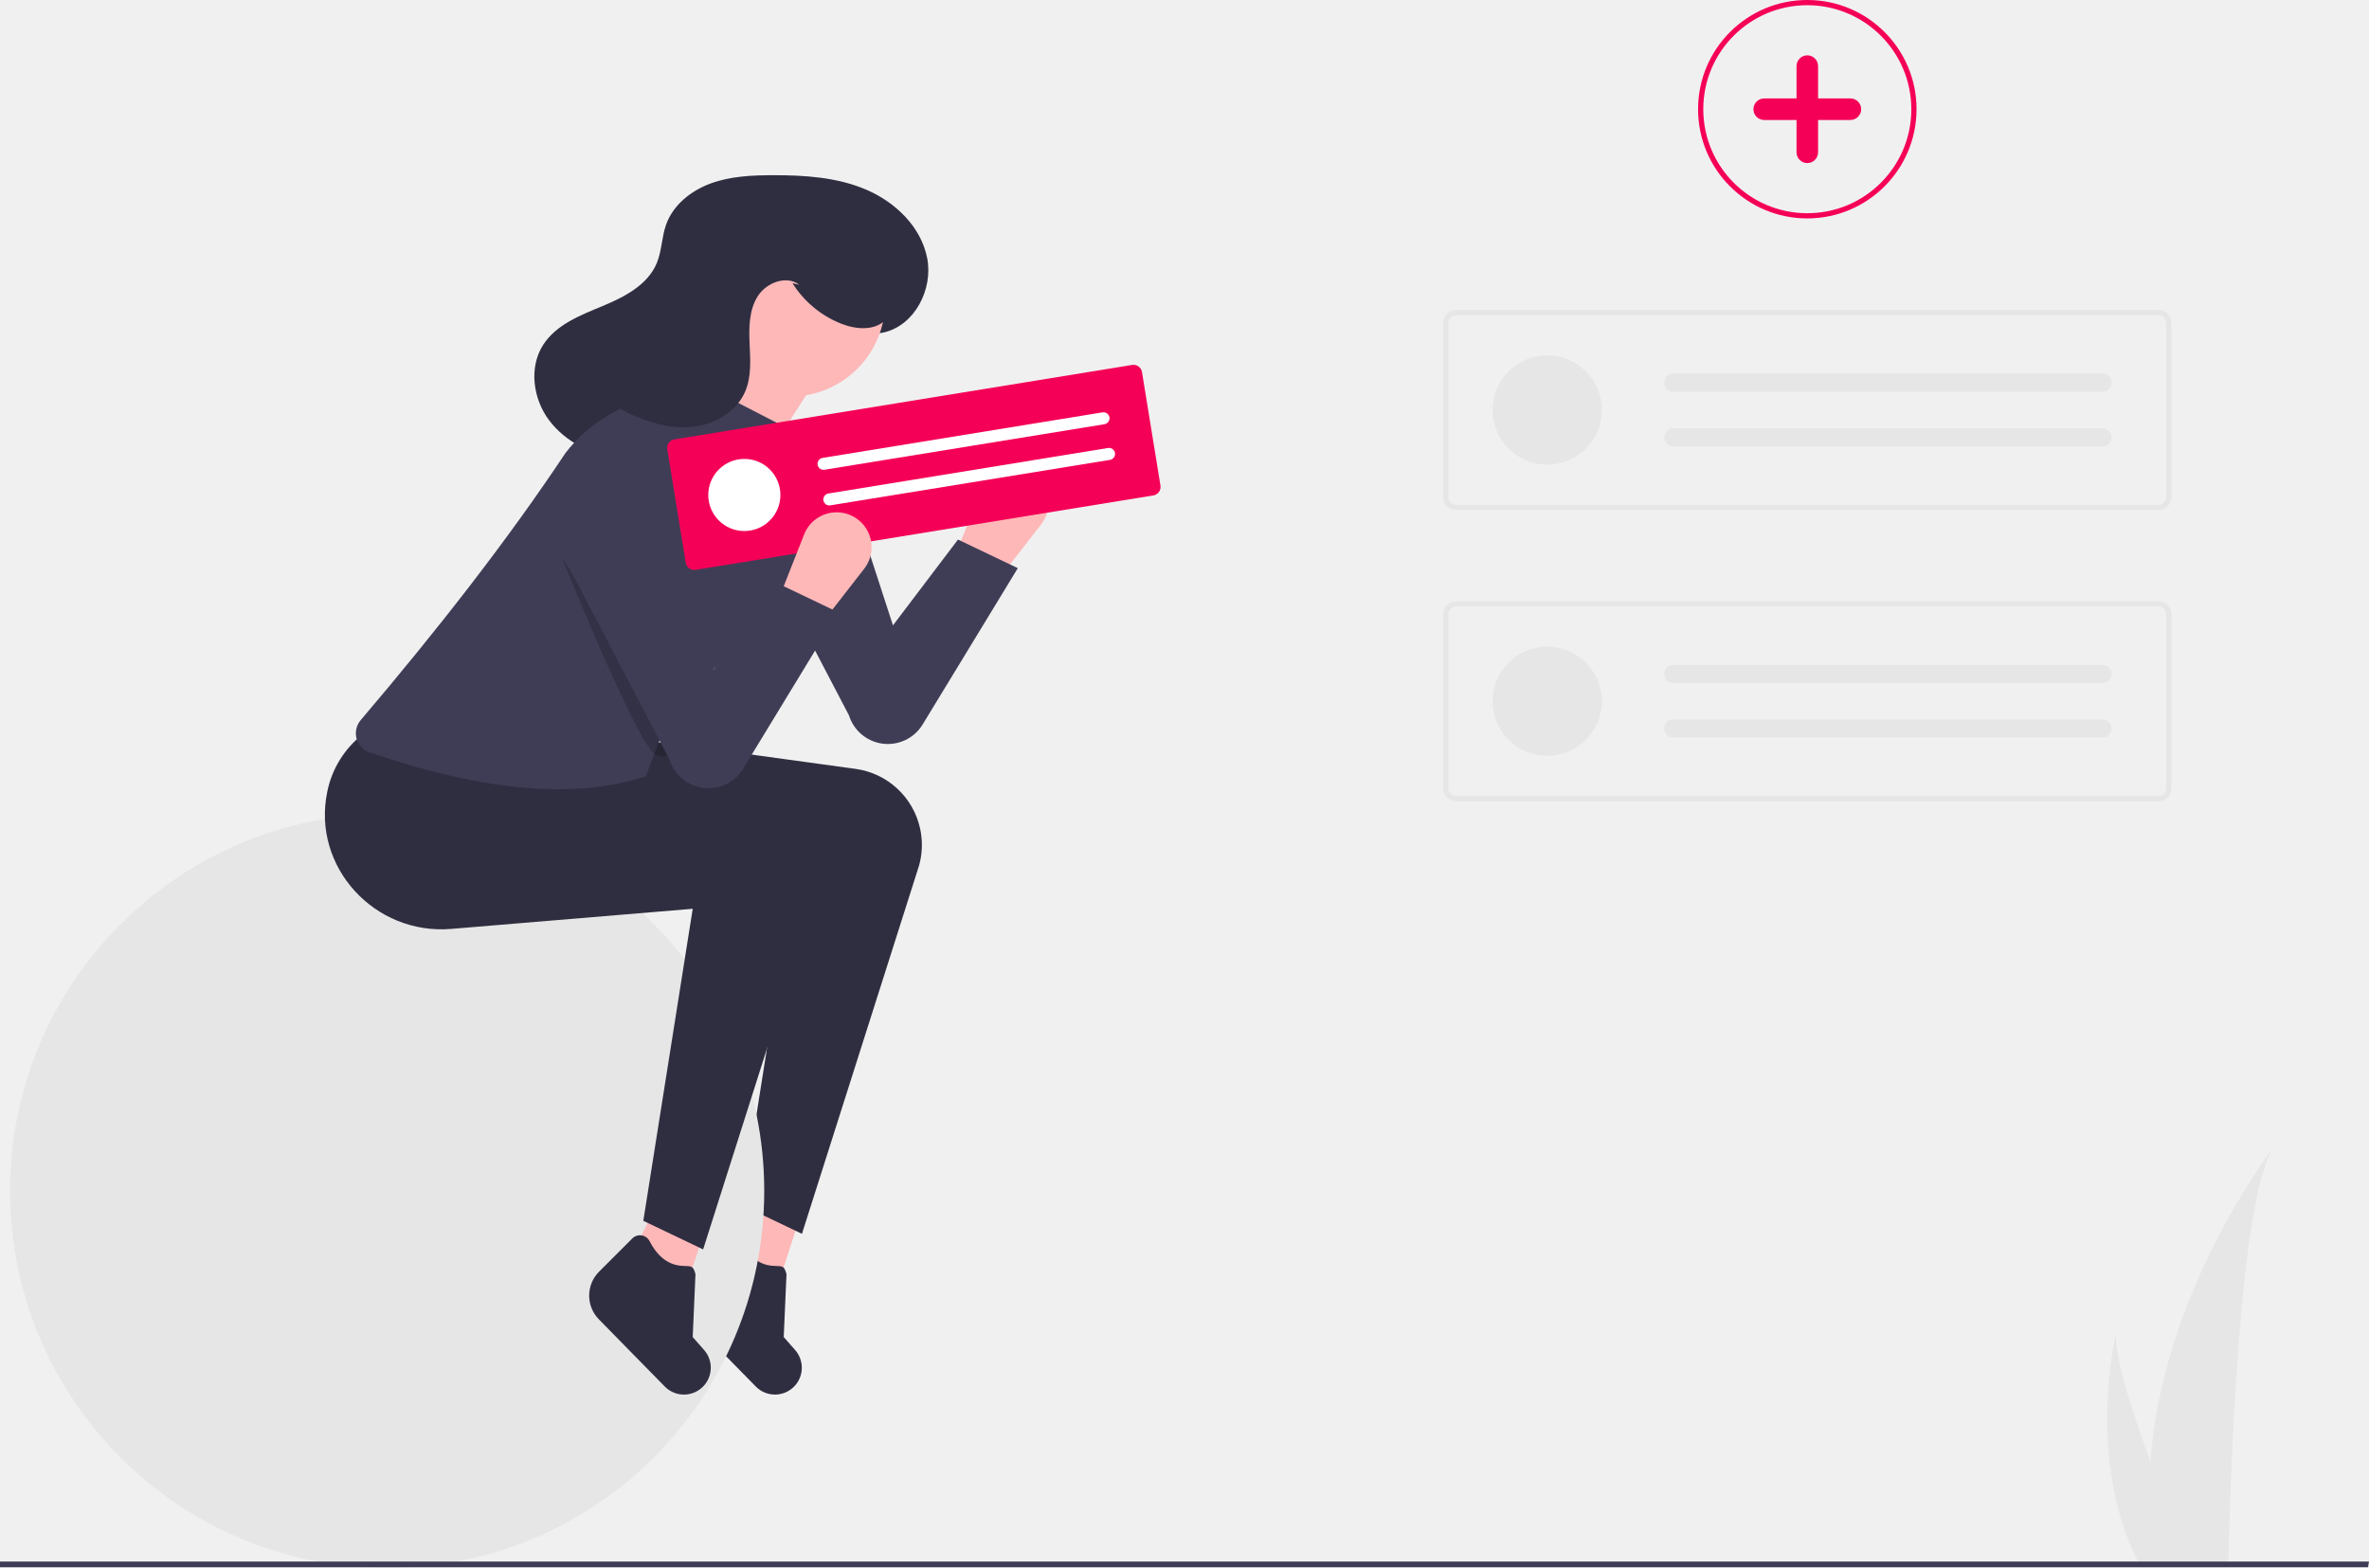
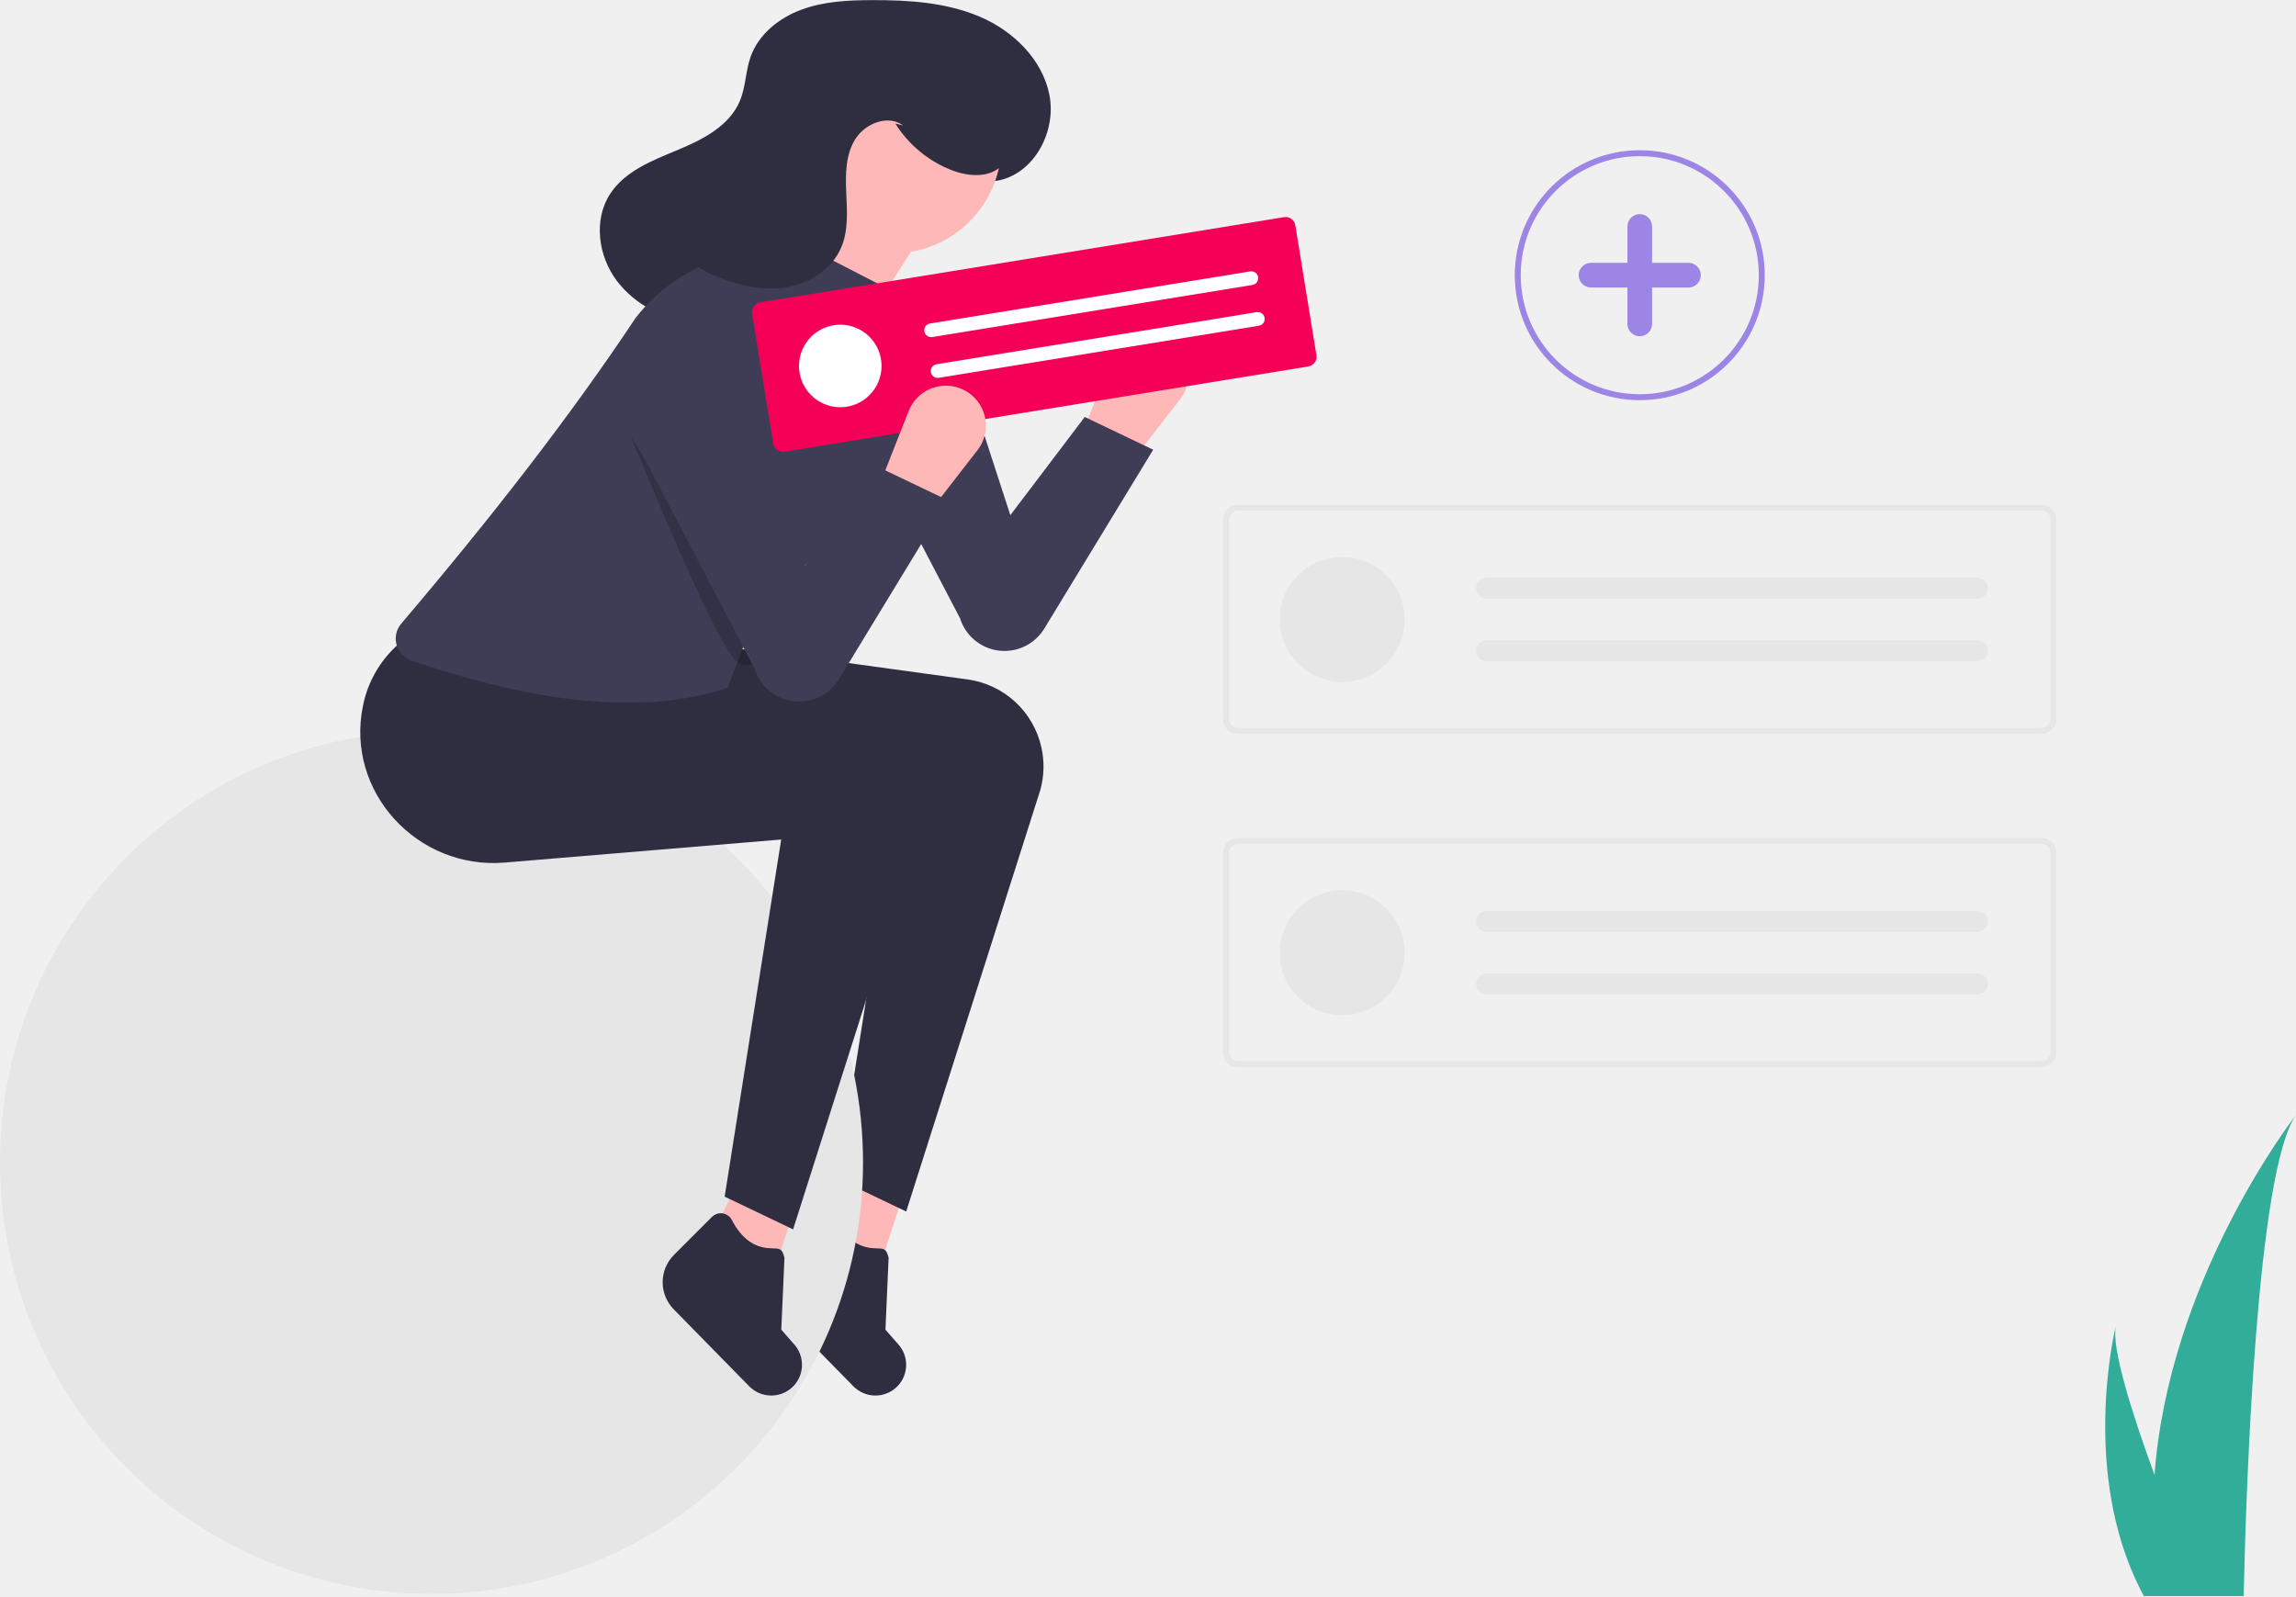
- <svg xmlns="http://www.w3.org/2000/svg" id="ae61722e-c8df-4f74-981e-cb59bb83fec6" data-name="Layer 1" viewBox="0 0 910.91 603">
-   <path d="M527.905,372l-16-10,9.833-24.96a13.438,13.438,0,0,1,11.797-8.494h0a13.438,13.438,0,0,1,11.314,21.67Z" transform="translate(-144.545 -148.5)" fill="#feb8b8" />
-   <polygon points="299.193 493.934 277.164 484.381 289.117 459.779 306.908 470.19 299.193 493.934" fill="#feb8b8" />
-   <path d="M435.187,681.763l-25.339-25.842a13.036,13.036,0,0,1,.06-18.375l12.757-12.757a4.159,4.159,0,0,1,6.632.99c3.14,6.104,7.418,9.395,12.958,9.563,3.321.1,3.844-.023,4.709,3.185l-1.066,24.174,4.383,4.988a10.324,10.324,0,0,1,.071,13.548l0,0A10.324,10.324,0,0,1,435.187,681.763Z" transform="translate(-144.545 -148.5)" fill="#2f2e41" />
-   <path d="M452.905,623l-23-11,19-120-92.882,7.74c-29.367,2.447-53.607-23.815-47.655-52.676A37.29,37.29,0,0,1,321.905,425l92,11,59.61,8.196a29.528,29.528,0,0,1,24.815,22.904v0a29.528,29.528,0,0,1-.377,14.217Z" transform="translate(-144.545 -148.5)" fill="#2f2e41" />
-   <circle cx="148.86" cy="458" r="145" fill="#e6e6e6" />
-   <path d="M512.905,356l23,11-36.591,60.114a15.657,15.657,0,0,1-15.697,7.343h0a15.657,15.657,0,0,1-12.628-10.835L430.115,345.441a20.895,20.895,0,0,1,11.635-29.41h0A20.895,20.895,0,0,1,468.503,329.302L487.905,389Z" transform="translate(-144.545 -148.5)" fill="#3f3d56" />
-   <path d="M412.318,326.679c7.509,1.041,15.222-1.435,21.488-5.701s11.218-10.213,15.41-16.53a107.11,107.11,0,0,0,15.081-35.043,20.542,20.542,0,0,0,20.016,6.964c11.923-2.677,19.074-16.588,16.748-28.585s-12.168-21.508-23.399-26.323-23.748-5.61-35.968-5.583c-8.058.018-16.27.394-23.839,3.157s-14.503,8.272-17.192,15.867c-1.686,4.762-1.631,10.033-3.548,14.707-3.48,8.485-12.505,13.119-20.976,16.635s-17.679,7.086-22.674,14.778c-5.641,8.685-4.013,20.807,2.203,29.091s16.2,13.087,26.359,15.095,20.627,1.512,30.971,1.007" transform="translate(-144.545 -148.5)" fill="#2f2e41" />
-   <polygon points="264.193 493.934 242.164 484.381 254.117 459.779 271.908 470.19 264.193 493.934" fill="#feb8b8" />
-   <path d="M400.187,681.763l-25.339-25.842a13.036,13.036,0,0,1,.06-18.375l12.757-12.757a4.159,4.159,0,0,1,6.632.99c3.14,6.104,7.418,9.395,12.958,9.563,3.321.1,3.844-.023,4.709,3.185l-1.066,24.174,4.383,4.988a10.324,10.324,0,0,1,.071,13.548l0,0A10.324,10.324,0,0,1,400.187,681.763Z" transform="translate(-144.545 -148.5)" fill="#2f2e41" />
-   <path d="M414.905,629l-23-11,19-120-92.882,7.74c-29.367,2.447-53.607-23.815-47.655-52.676A37.29,37.29,0,0,1,283.905,431l92,11,59.61,8.196a29.528,29.528,0,0,1,24.815,22.904v0a29.528,29.528,0,0,1-.377,14.217Z" transform="translate(-144.545 -148.5)" fill="#2f2e41" />
-   <circle cx="303.86" cy="116" r="36.5" fill="#feb8b8" />
-   <path d="M422.905,350l-15-41c10.651-11.302,12.996-25.171,9-41l43,24Z" transform="translate(-144.545 -148.5)" fill="#feb8b8" />
-   <path d="M392.905,447c-26.698,8.911-62.03,5.995-106.299-9.162a7.778,7.778,0,0,1-3.369-12.399c29.858-35.096,56.647-69.47,78.754-102.742a58.152,58.152,0,0,1,33.531-21.222L415.905,297l31,16,8.124,4.592a16.217,16.217,0,0,1,5.702,22.824C448.283,370.829,432.058,398.595,403.905,418Z" transform="translate(-144.545 -148.5)" fill="#3f3d56" />
-   <path d="M449.251,257.398a39.222,39.222,0,0,0,19.011,15.689c5.566,2.143,12.628,2.676,16.805-1.581,3.026-3.083,3.629-7.829,3.2-12.128-1.34-13.418-11.425-25.103-23.938-30.131s-26.958-3.929-39.445,1.161c-11.782,4.803-22.971,14.641-23.605,27.349-.325,6.512,2.033,13.683-1.463,19.187-2.633,4.145-7.718,5.83-12.273,7.665s-9.443,4.732-10.378,9.553c-.636,3.277.832,6.697,3.136,9.113a24.743,24.743,0,0,0,8.425,5.282c7.428,3.163,15.605,5.135,23.585,3.912s15.697-6.082,18.82-13.527c2.405-5.733,1.912-12.203,1.635-18.413s-.193-12.826,3.123-18.084,11.015-8.203,15.971-4.449" transform="translate(-144.545 -148.5)" fill="#2f2e41" />
-   <path d="M360.405,362.5s29,72,36,76,7-5.992,7-5.992Z" transform="translate(-144.545 -148.5)" opacity="0.2" />
-   <path d="M588.027,339.027l-176.011,28.633a3.306,3.306,0,0,1-3.79-2.729l-7.103-43.661a3.306,3.306,0,0,1,2.729-3.79l176.011-28.633a3.306,3.306,0,0,1,3.79,2.729l7.103,43.661A3.306,3.306,0,0,1,588.027,339.027Z" transform="translate(-144.545 -148.5)" fill="#f50057" />
-   <circle cx="286.206" cy="190.359" r="13.87" fill="#fff" />
-   <path d="M460.883,324.589a2.312,2.312,0,1,0,.742,4.563l107.562-17.498a2.312,2.312,0,1,0-.742-4.563Z" transform="translate(-144.545 -148.5)" fill="#fff" />
-   <path d="M463.11,338.279a2.312,2.312,0,1,0,.742,4.563L571.414,325.344a2.312,2.312,0,0,0-.742-4.563Z" transform="translate(-144.545 -148.5)" fill="#fff" />
-   <path d="M459.905,389l-16-10,9.833-24.96a13.438,13.438,0,0,1,11.797-8.494h0a13.438,13.438,0,0,1,11.314,21.67Z" transform="translate(-144.545 -148.5)" fill="#feb8b8" />
-   <path d="M443.905,373l23,11-36.591,60.114a15.657,15.657,0,0,1-15.697,7.343h0a15.657,15.657,0,0,1-12.628-10.835L361.115,362.441a20.895,20.895,0,0,1,11.635-29.41h0A20.895,20.895,0,0,1,399.503,346.302L418.905,406Z" transform="translate(-144.545 -148.5)" fill="#3f3d56" />
-   <path d="M1018.915,589.55c-13.25,18.73-16.75,125.33-17.53,159.5-.02.77-.04,1.5-.05,2.19h-33.54c-.41-.73-.79-1.45-1.15-2.19-19.88-39.24-8.85-86.29-8.27-88.67-1.51,7.48,5.32,29.16,13.04,50.16C976.125,645.97,1016.395,592.81,1018.915,589.55Z" transform="translate(-144.545 -148.5)" fill="#e6e6e6" />
-   <polygon points="910.91 600.55 910.51 602.74 0 602.74 0 600.55 910.91 600.55" fill="#3f3d56" />
-   <path d="M974.476,344.674H704.475a5.006,5.006,0,0,1-5-5V272.698a5.006,5.006,0,0,1,5-5H974.476a5.006,5.006,0,0,1,5,5v66.976A5.006,5.006,0,0,1,974.476,344.674ZM704.475,269.698a3.003,3.003,0,0,0-3,3v66.976a3.003,3.003,0,0,0,3,3H974.476a3.003,3.003,0,0,0,3-3V272.698a3.003,3.003,0,0,0-3-3Z" transform="translate(-144.545 -148.5)" fill="#e6e6e6" />
-   <circle cx="594.93" cy="157.686" r="21" fill="#e6e6e6" />
-   <path d="M787.975,292.186a3.5,3.5,0,0,0,0,7h165a3.5,3.5,0,0,0,0-7Z" transform="translate(-144.545 -148.5)" fill="#e6e6e6" />
-   <path d="M787.975,313.186a3.5,3.5,0,0,0,0,7h165a3.5,3.5,0,0,0,0-7Z" transform="translate(-144.545 -148.5)" fill="#e6e6e6" />
-   <path d="M974.476,456.674H704.475a5.006,5.006,0,0,1-5-5V384.698a5.006,5.006,0,0,1,5-5H974.476a5.006,5.006,0,0,1,5,5v66.976A5.006,5.006,0,0,1,974.476,456.674ZM704.475,381.698a3.003,3.003,0,0,0-3,3v66.976a3.003,3.003,0,0,0,3,3H974.476a3.003,3.003,0,0,0,3-3V384.698a3.003,3.003,0,0,0-3-3Z" transform="translate(-144.545 -148.5)" fill="#e6e6e6" />
-   <circle cx="594.93" cy="269.686" r="21" fill="#e6e6e6" />
-   <path d="M787.975,404.186a3.5,3.5,0,0,0,0,7h165a3.5,3.5,0,0,0,0-7Z" transform="translate(-144.545 -148.5)" fill="#e6e6e6" />
-   <path d="M787.975,425.186a3.5,3.5,0,0,0,0,7h165a3.5,3.5,0,0,0,0-7Z" transform="translate(-144.545 -148.5)" fill="#e6e6e6" />
-   <path d="M839.476,232.5a42,42,0,1,1,42-42A42.047,42.047,0,0,1,839.476,232.5Zm0-82a40,40,0,1,0,40,40A40.046,40.046,0,0,0,839.476,150.5Z" transform="translate(-144.545 -148.5)" fill="#f50057" />
-   <path d="M856.048,186.357h-12.429V173.928a4.143,4.143,0,1,0-8.286,0V186.357H822.903a4.143,4.143,0,0,0,0,8.286h12.429v12.429a4.143,4.143,0,0,0,8.286,0V194.643h12.429a4.143,4.143,0,1,0,0-8.286Z" transform="translate(-144.545 -148.5)" fill="#f50057" />
+ <svg xmlns="http://www.w3.org/2000/svg" id="ae61722e-c8df-4f74-981e-cb59bb83fec6" viewBox="0 0 771.51 536.36">
+   <defs>
+     <style>
+       .cls-1 {
+         fill: #feb8b8;
+       }
+ 
+       .cls-2 {
+         fill: #2f2e41;
+       }
+ 
+       .cls-3 {
+         fill: #e6e6e6;
+       }
+ 
+       .cls-4 {
+         fill: #3f3d56;
+       }
+ 
+       .cls-5 {
+         opacity: 0.2;
+         isolation: isolate;
+       }
+ 
+       .cls-6 {
+         fill: #f50057;
+       }
+ 
+       .cls-7 {
+         fill: #fff;
+       }
+ 
+       .cls-8 {
+         fill: #31ad99;
+       }
+ 
+       .cls-9 {
+         fill: #653edd;
+         opacity: 0.6;
+       }
+     </style>
+   </defs>
+   <path class="cls-1" d="M383.36,223.5l-16-10,9.83-25a13.42,13.42,0,0,1,11.8-8.49h0a13.43,13.43,0,0,1,11.31,21.67Z" transform="translate(-3.86 -67.38)" />
+   <polygon class="cls-1" points="295.33 426.56 273.3 417 285.26 392.4 303.05 402.81 295.33 426.56" />
+   <path class="cls-2" d="M290.64,533.26,265.3,507.42a13,13,0,0,1,.06-18.37l12.76-12.76a4.16,4.16,0,0,1,5.88,0,3.74,3.74,0,0,1,.75,1c3.14,6.1,7.42,9.39,13,9.56,3.32.1,3.85,0,4.71,3.19l-1.07,24.17,4.39,5a10.32,10.32,0,0,1,.07,13.55h0a10.33,10.33,0,0,1-14.56,1.09C291,533.65,290.84,533.46,290.64,533.26Z" transform="translate(-3.86 -67.38)" />
+   <path class="cls-2" d="M308.36,474.5l-23-11,19-120-92.88,7.74c-29.37,2.45-53.61-23.81-47.66-52.68a37.34,37.34,0,0,1,13.54-22.06l92,11L329,295.7a29.5,29.5,0,0,1,24.81,22.9h0a29.5,29.5,0,0,1-.37,14.22Z" transform="translate(-3.86 -67.38)" />
+   <circle class="cls-3" cx="145" cy="390.62" r="145" />
+   <path class="cls-4" d="M368.36,207.5l23,11-36.59,60.11a15.66,15.66,0,0,1-15.7,7.35h0a15.66,15.66,0,0,1-12.63-10.84l-40.87-78.18a20.89,20.89,0,0,1,8.84-28.2,21.56,21.56,0,0,1,2.79-1.21h0a20.91,20.91,0,0,1,26.62,12.85c0,.14.09.28.14.42l19.4,59.7Z" transform="translate(-3.86 -67.38)" />
+   <path class="cls-2" d="M267.77,178.18c7.51,1,15.22-1.44,21.49-5.7s11.22-10.22,15.41-16.53a107.27,107.27,0,0,0,15.08-35,20.56,20.56,0,0,0,20,7c11.92-2.68,19.07-16.59,16.75-28.59S344.35,77.78,333.12,73s-23.75-5.61-36-5.58c-8.06,0-16.27.39-23.84,3.16s-14.5,8.27-17.19,15.86c-1.69,4.77-1.63,10-3.55,14.71-3.48,8.49-12.5,13.12-21,16.64s-17.68,7.08-22.68,14.77c-5.64,8.69-4,20.81,2.2,29.09s16.2,13.09,26.36,15.1,20.63,1.51,31,1" transform="translate(-3.86 -67.38)" />
+   <polygon class="cls-1" points="260.33 426.56 238.3 417 250.26 392.4 268.05 402.81 260.33 426.56" />
+   <path class="cls-2" d="M255.64,533.26,230.3,507.42a13,13,0,0,1,.06-18.37l12.76-12.76a4.16,4.16,0,0,1,5.88,0,3.74,3.74,0,0,1,.75,1c3.14,6.1,7.42,9.39,13,9.56,3.32.1,3.85,0,4.71,3.19l-1.07,24.17,4.39,5a10.32,10.32,0,0,1,.07,13.55h0a10.33,10.33,0,0,1-14.56,1.09C256,533.65,255.84,533.46,255.64,533.26Z" transform="translate(-3.86 -67.38)" />
+   <path class="cls-2" d="M270.36,480.5l-23-11,19-120-92.88,7.74c-29.37,2.45-53.61-23.81-47.66-52.68a37.34,37.34,0,0,1,13.54-22.06l92,11L291,301.7a29.5,29.5,0,0,1,24.81,22.9h0a29.5,29.5,0,0,1-.37,14.22Z" transform="translate(-3.86 -67.38)" />
+   <circle class="cls-1" cx="300" cy="48.62" r="36.5" />
+   <path class="cls-1" d="M278.36,201.5l-15-41c10.65-11.3,13-25.17,9-41l43,24Z" transform="translate(-3.86 -67.38)" />
+   <path class="cls-4" d="M248.36,298.5c-26.7,8.91-62,6-106.3-9.16a7.78,7.78,0,0,1-3.37-12.4c29.86-35.1,56.65-69.47,78.76-102.74A58.17,58.17,0,0,1,251,153l20.38-4.47,31,16,8.12,4.59a16.22,16.22,0,0,1,6.14,22.1c-.14.25-.28.49-.43.73-12.45,30.41-28.68,58.17-56.83,77.58Z" transform="translate(-3.86 -67.38)" />
+   <path class="cls-2" d="M304.71,108.9a39.16,39.16,0,0,0,19,15.69c5.56,2.14,12.62,2.67,16.8-1.58,3-3.09,3.63-7.83,3.2-12.13-1.34-13.42-11.42-25.1-23.94-30.13s-26.95-3.93-39.44,1.16c-11.78,4.8-23,14.64-23.61,27.35-.32,6.51,2,13.68-1.46,19.19-2.63,4.14-7.72,5.82-12.27,7.66s-9.45,4.73-10.38,9.55c-.64,3.28.83,6.7,3.14,9.12a24.67,24.67,0,0,0,8.42,5.28c7.43,3.16,15.6,5.13,23.59,3.91s15.69-6.08,18.81-13.53c2.41-5.73,1.92-12.2,1.64-18.41S288,119.2,291.34,114s11-8.21,16-4.45" transform="translate(-3.86 -67.38)" />
+   <path class="cls-5" d="M215.86,214s29,72,36,76,7-6,7-6Z" transform="translate(-3.86 -67.38)" />
+   <path class="cls-6" d="M443.48,190.53l-176,28.63a3.31,3.31,0,0,1-3.79-2.73l-7.1-43.66a3.31,3.31,0,0,1,2.73-3.79l176-28.63a3.31,3.31,0,0,1,3.79,2.73l7.1,43.66A3.31,3.31,0,0,1,443.48,190.53Z" transform="translate(-3.86 -67.38)" />
+   <circle class="cls-7" cx="282.35" cy="122.98" r="13.87" />
+   <path class="cls-7" d="M316.34,176.09a2.31,2.31,0,0,0,.74,4.56h0l107.56-17.5a2.31,2.31,0,1,0-.73-4.56h0Z" transform="translate(-3.86 -67.38)" />
+   <path class="cls-7" d="M318.56,189.78a2.31,2.31,0,1,0,.75,4.56l107.56-17.5a2.31,2.31,0,1,0-.74-4.56Z" transform="translate(-3.86 -67.38)" />
+   <path class="cls-1" d="M315.36,240.5l-16-10,9.83-25a13.42,13.42,0,0,1,11.8-8.49h0a13.43,13.43,0,0,1,11.31,21.67Z" transform="translate(-3.86 -67.38)" />
+   <path class="cls-4" d="M299.36,224.5l23,11-36.59,60.11a15.66,15.66,0,0,1-15.7,7.35h0a15.66,15.66,0,0,1-12.63-10.84l-40.87-78.18a20.89,20.89,0,0,1,8.84-28.2,21.56,21.56,0,0,1,2.79-1.21h0a20.91,20.91,0,0,1,26.62,12.85c0,.14.09.28.14.42l19.4,59.7Z" transform="translate(-3.86 -67.38)" />
+   <path class="cls-8" d="M775.37,442.05c-13.25,18.73-16.75,125.33-17.53,159.5,0,.77,0,1.5-.05,2.19H724.25c-.41-.73-.79-1.45-1.15-2.19-19.88-39.24-8.85-86.29-8.27-88.67-1.51,7.48,5.32,29.16,13,50.16C732.58,498.47,772.85,445.31,775.37,442.05Z" transform="translate(-3.86 -67.38)" />
+   <path class="cls-3" d="M689.86,314h-270a5,5,0,0,1-5-5v-67a5,5,0,0,1,5-5h270a5,5,0,0,1,5,5v67A5,5,0,0,1,689.86,314Zm-270-75a3,3,0,0,0-3,3v67a3,3,0,0,0,3,3h270a3,3,0,0,0,3-3v-67a3,3,0,0,0-3-3Z" transform="translate(-3.86 -67.38)" />
+   <circle class="cls-3" cx="451" cy="208.16" r="21" />
+   <path class="cls-3" d="M503.36,261.54a3.5,3.5,0,0,0,0,7h165a3.5,3.5,0,0,0,0-7Z" transform="translate(-3.86 -67.38)" />
+   <path class="cls-3" d="M503.36,282.54a3.5,3.5,0,0,0,0,7h165a3.5,3.5,0,0,0,0-7Z" transform="translate(-3.86 -67.38)" />
+   <path class="cls-3" d="M689.86,426h-270a5,5,0,0,1-5-5v-67a5,5,0,0,1,5-5h270a5,5,0,0,1,5,5v67A5,5,0,0,1,689.86,426Zm-270-75a3,3,0,0,0-3,3v67a3,3,0,0,0,3,3h270a3,3,0,0,0,3-3v-67a3,3,0,0,0-3-3Z" transform="translate(-3.86 -67.38)" />
+   <circle class="cls-3" cx="451" cy="320.16" r="21" />
+   <path class="cls-3" d="M503.36,373.54a3.5,3.5,0,0,0,0,7h165a3.5,3.5,0,0,0,0-7Z" transform="translate(-3.86 -67.38)" />
+   <path class="cls-3" d="M503.36,394.54a3.5,3.5,0,0,0,0,7h165a3.5,3.5,0,0,0,0-7Z" transform="translate(-3.86 -67.38)" />
+   <path class="cls-9" d="M554.86,201.86a42,42,0,1,1,42-42A42,42,0,0,1,554.86,201.86Zm0-82a40,40,0,1,0,40,40A40,40,0,0,0,554.86,119.86Z" transform="translate(-3.86 -67.38)" />
+   <path class="cls-9" d="M571.43,155.71H559V143.28a4.15,4.15,0,0,0-8.29,0v12.43H538.28a4.15,4.15,0,0,0,0,8.29h12.43v12.43a4.15,4.15,0,0,0,8.29,0h0V164h12.43a4.15,4.15,0,0,0,0-8.29Z" transform="translate(-3.86 -67.38)" />
</svg>
